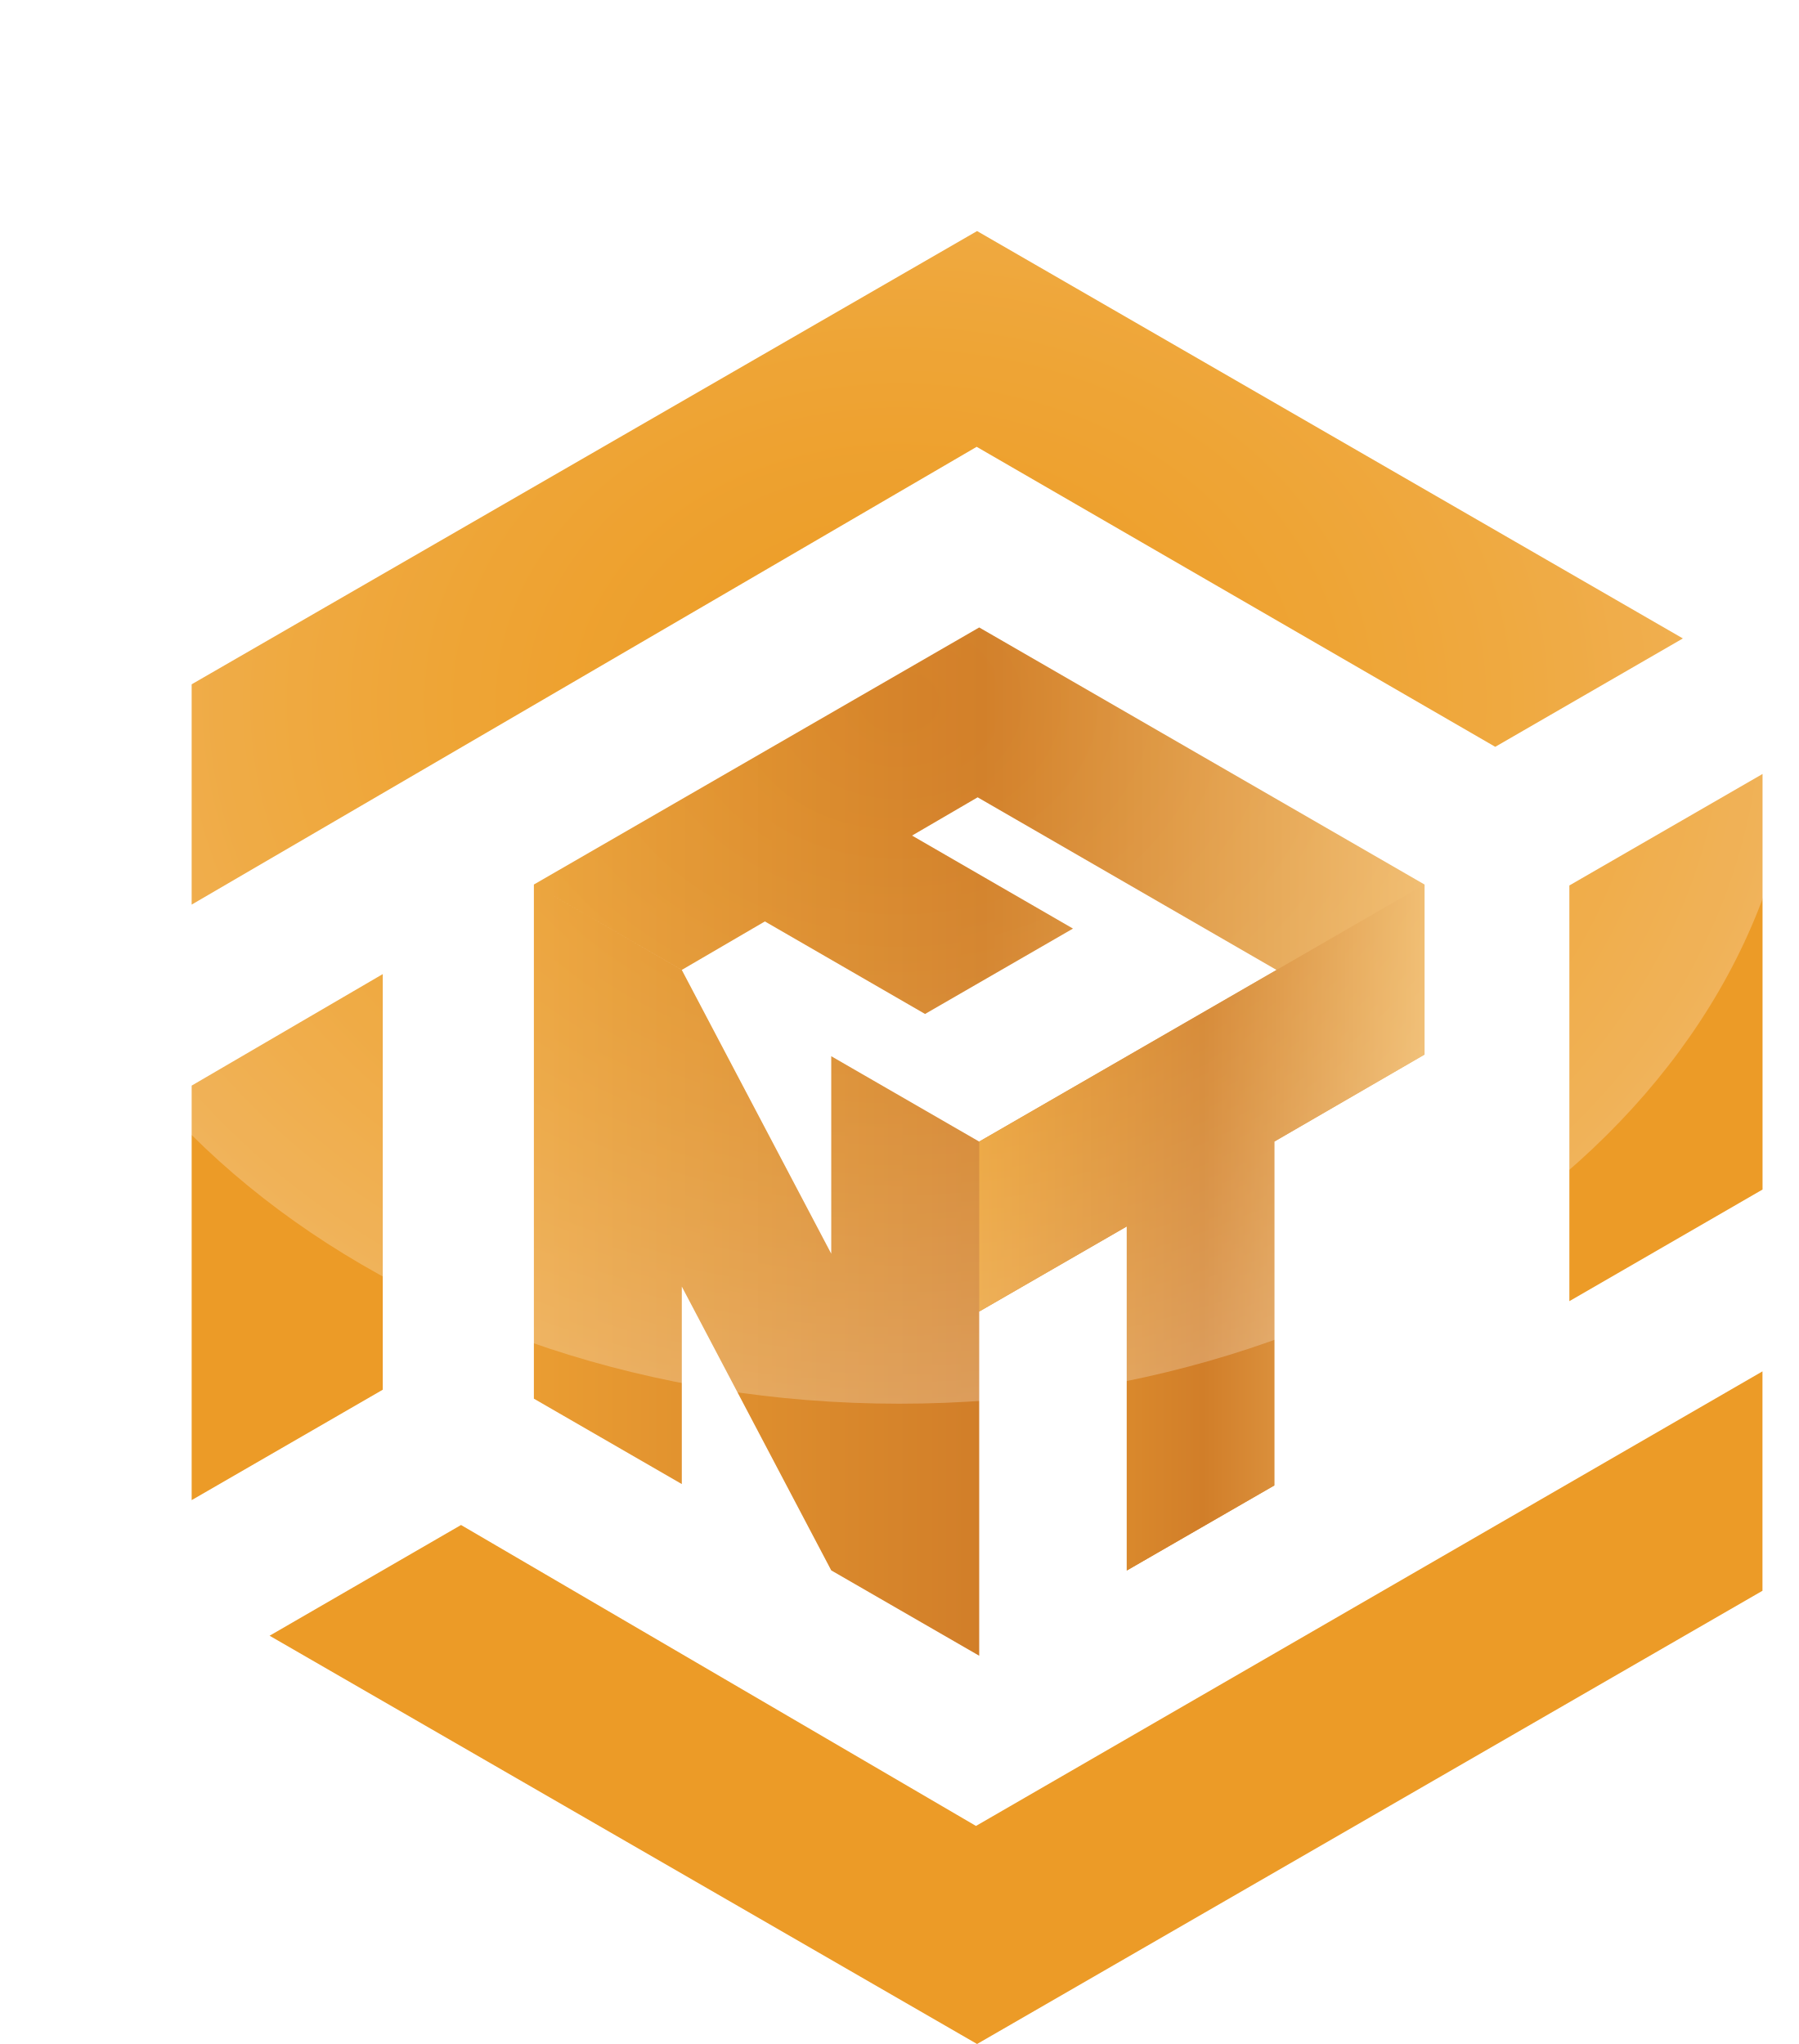
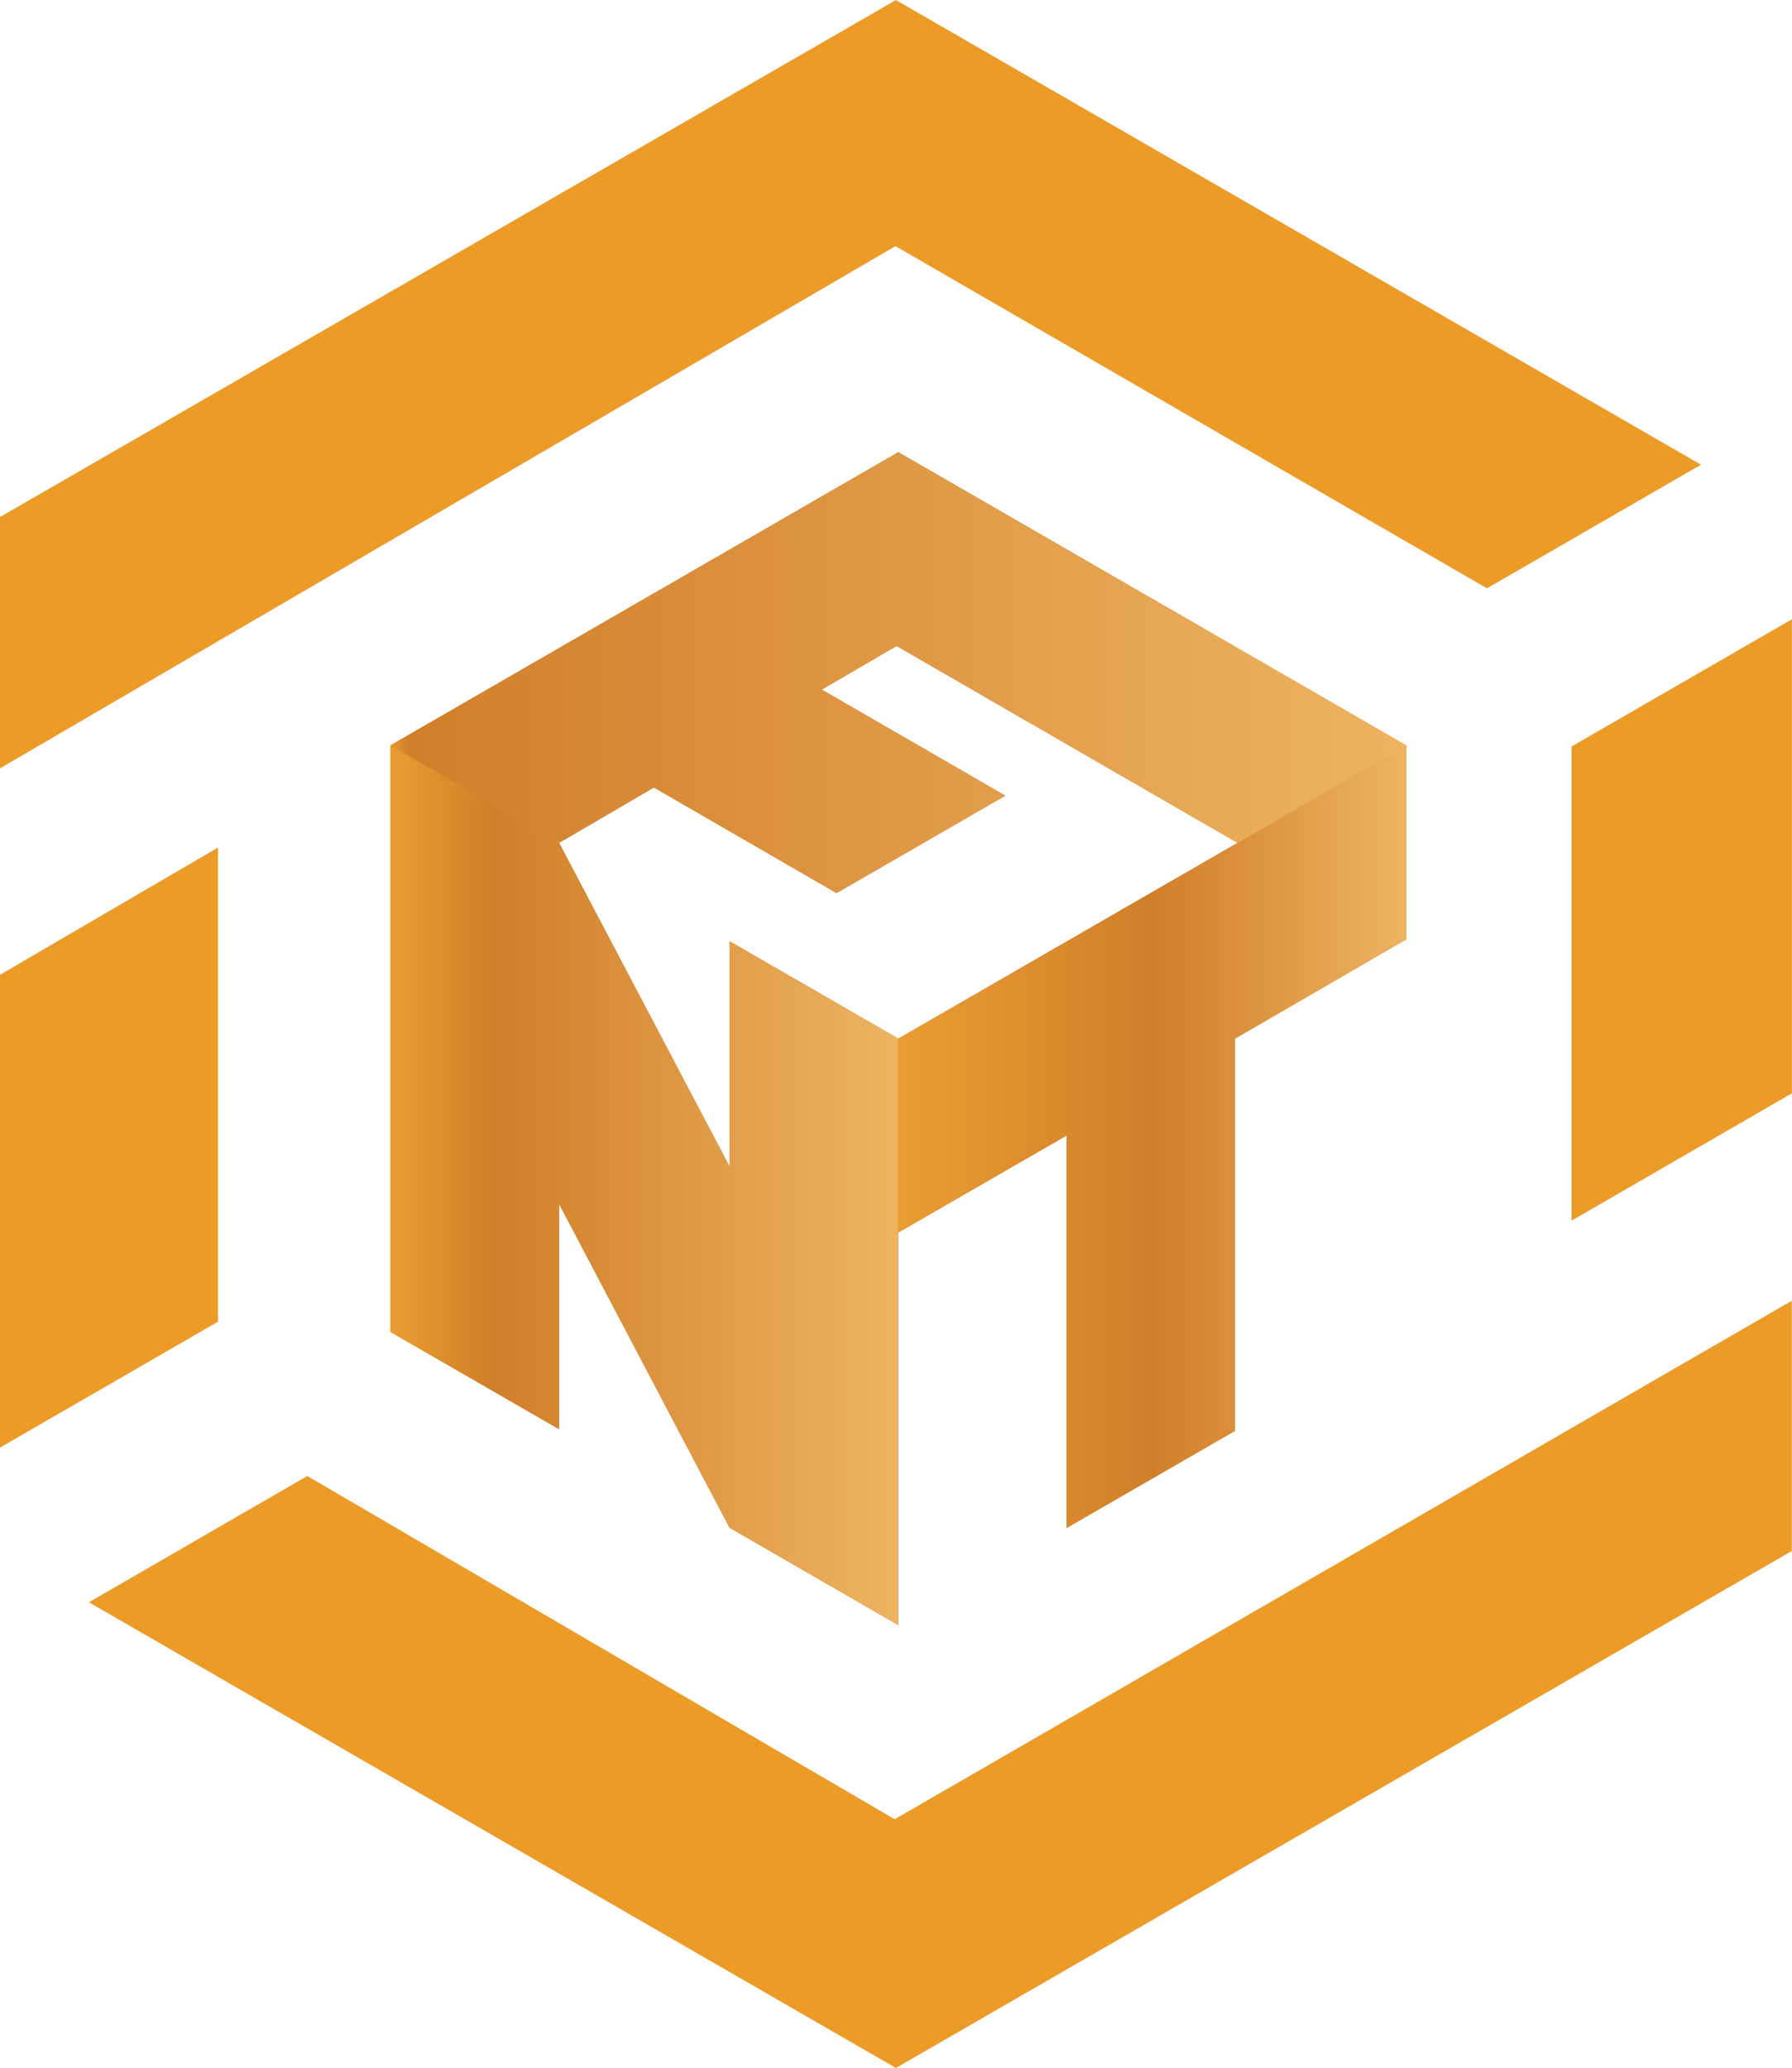
- <svg xmlns="http://www.w3.org/2000/svg" width="49.594" height="56.373" viewBox="0 0 49.594 56.373">
+ <svg xmlns="http://www.w3.org/2000/svg" width="43.316" height="50.001" viewBox="0 0 43.316 50.001">
  <defs>
    <linearGradient id="linear-gradient" x1="1" y1="0.769" x2="0" y2="0.769" gradientUnits="objectBoundingBox">
      <stop offset="0" stop-color="#eeb462" />
      <stop offset="0.496" stop-color="#d17e29" />
      <stop offset="1" stop-color="#ea9d32" />
    </linearGradient>
-     <radialGradient id="radial-gradient" cx="0.5" cy="0.5" r="0.501" gradientUnits="objectBoundingBox">
-       <stop offset="0" stop-color="#ec9b27" stop-opacity="0" />
-       <stop offset="1" stop-color="#fff" stop-opacity="0.494" />
-     </radialGradient>
+     <linearGradient id="linear-gradient-2" x1="1" y1="0.769" x2="0" y2="0.769" gradientUnits="objectBoundingBox">
+       <stop offset="0" stop-color="#eeb462" />
+       <stop offset="0.799" stop-color="#d17e29" />
+       <stop offset="1" stop-color="#ea9d32" />
+     </linearGradient>
+     <linearGradient id="linear-gradient-4" x1="1" y1="0.769" x2="0" y2="0.769" gradientUnits="objectBoundingBox">
+       <stop offset="0" stop-color="#eeb462" />
+       <stop offset="0.977" stop-color="#d17e29" />
+       <stop offset="1" stop-color="#ea9d32" />
+     </linearGradient>
  </defs>
-   <g id="Group_6" data-name="Group 6" transform="translate(-34.715 12.373)">
-     <g id="Group_7" data-name="Group 7" transform="translate(40 -6)">
-       <path id="Combined_Shape" data-name="Combined Shape" d="M8.2,26.006,4.079,18.178v5.447L0,21.27V7.09L12.28,0,24.56,7.09v4.69l-4.142,2.4v9.484L16.349,26.01V16.52l-4.07,2.347V14.18l8.2-4.734L12.237,4.685,10.428,5.74l4.438,2.565-4.079,2.355L6.37,8.108,4.079,9.445,0,7.09,4.079,9.446,8.2,17.272V11.825L12.28,14.18v14.18Z" transform="translate(9.437 10.932)" fill="url(#linear-gradient)" />
-       <path id="Path_10_Copy" data-name="Path 10 Copy" d="M0,7.09,12.28,0V4.69L8.138,7.09v9.484L4.069,18.92V9.431L0,11.778Z" transform="translate(21.717 18.022)" fill="url(#linear-gradient)" />
-       <path id="Combined_Shape-2" data-name="Combined Shape" d="M21.658-50h0L0-37.5v6.076L21.647-44.05l14.3,8.274,5.174-2.989L21.659-50ZM43.316-35.026h0l-5.325,3.074v11.465l5.327-3.079V-35.026ZM5.27-29.508h0L0-26.432V-15l5.27-3.045V-29.508ZM43.316-18.551h0L21.628-6.014l-14.2-8.3L2.149-11.26,21.658,0,43.316-12.5v-6.051Z" transform="translate(0 50)" fill="#ec9b27" />
-       <ellipse id="Oval" cx="24.797" cy="19.357" rx="24.797" ry="19.357" transform="translate(-5.285 -6.373)" opacity="0.482" fill="url(#radial-gradient)" style="mix-blend-mode: screen;isolation: isolate" />
+   <g id="Oval" transform="translate(0 0.001)">
+     <g id="Mask">
+       <path id="Combined_Shape" data-name="Combined Shape" d="M21.658-50h0L0-37.5v6.076L21.647-44.05l14.3,8.274,5.174-2.989L21.659-50ZM43.316-35.026h0l-5.325,3.074v11.465l5.327-3.079V-35.026ZM5.27-29.508h0L0-26.432V-15l5.27-3.045V-29.508ZM43.316-18.551h0L21.628-6.014l-14.2-8.3L2.149-11.26,21.658,0,43.316-12.5v-6.051Z" transform="translate(0 50)" fill="#ec9b27" />
+       <g id="Group_10" data-name="Group 10" transform="translate(9.437 10.932)">
+         <path id="Combined_Shape-2" data-name="Combined Shape" d="M8.2,26.006,4.079,18.178v5.447L0,21.27V7.09L12.28,0,24.56,7.09v4.69l-4.142,2.4v9.484L16.349,26.01V16.52l-4.07,2.347V14.18l8.2-4.734L12.237,4.685,10.428,5.74l4.438,2.565-4.079,2.355L6.37,8.108,4.079,9.445,0,7.09,4.079,9.446,8.2,17.272V11.825L12.28,14.18v14.18Z" transform="translate(0 0)" fill="url(#linear-gradient)" />
+         <g id="Group_9" data-name="Group 9" transform="translate(0 0)">
+           <path id="Combined_Shape-3" data-name="Combined Shape" d="M8.2,18.915,4.079,11.087v5.447L0,14.18V0L4.079,2.355,8.2,10.182V4.735L12.28,7.09V21.269Z" transform="translate(0 7.09)" fill="url(#linear-gradient-2)" />
+           <path id="Path_10_Copy" data-name="Path 10 Copy" d="M0,7.09,12.28,0V4.69L8.138,7.09v9.484L4.069,18.92V9.431L0,11.778Z" transform="translate(12.28 7.09)" fill="url(#linear-gradient)" />
+           <path id="Combined_Shape-4" data-name="Combined Shape" d="M6.371,8.108,4.079,9.446,0,7.09,12.28,0,24.56,7.09,20.481,9.446,12.237,4.685,10.427,5.741l4.439,2.564-4.079,2.355Z" fill="url(#linear-gradient-4)" />
+         </g>
+       </g>
    </g>
  </g>
</svg>
